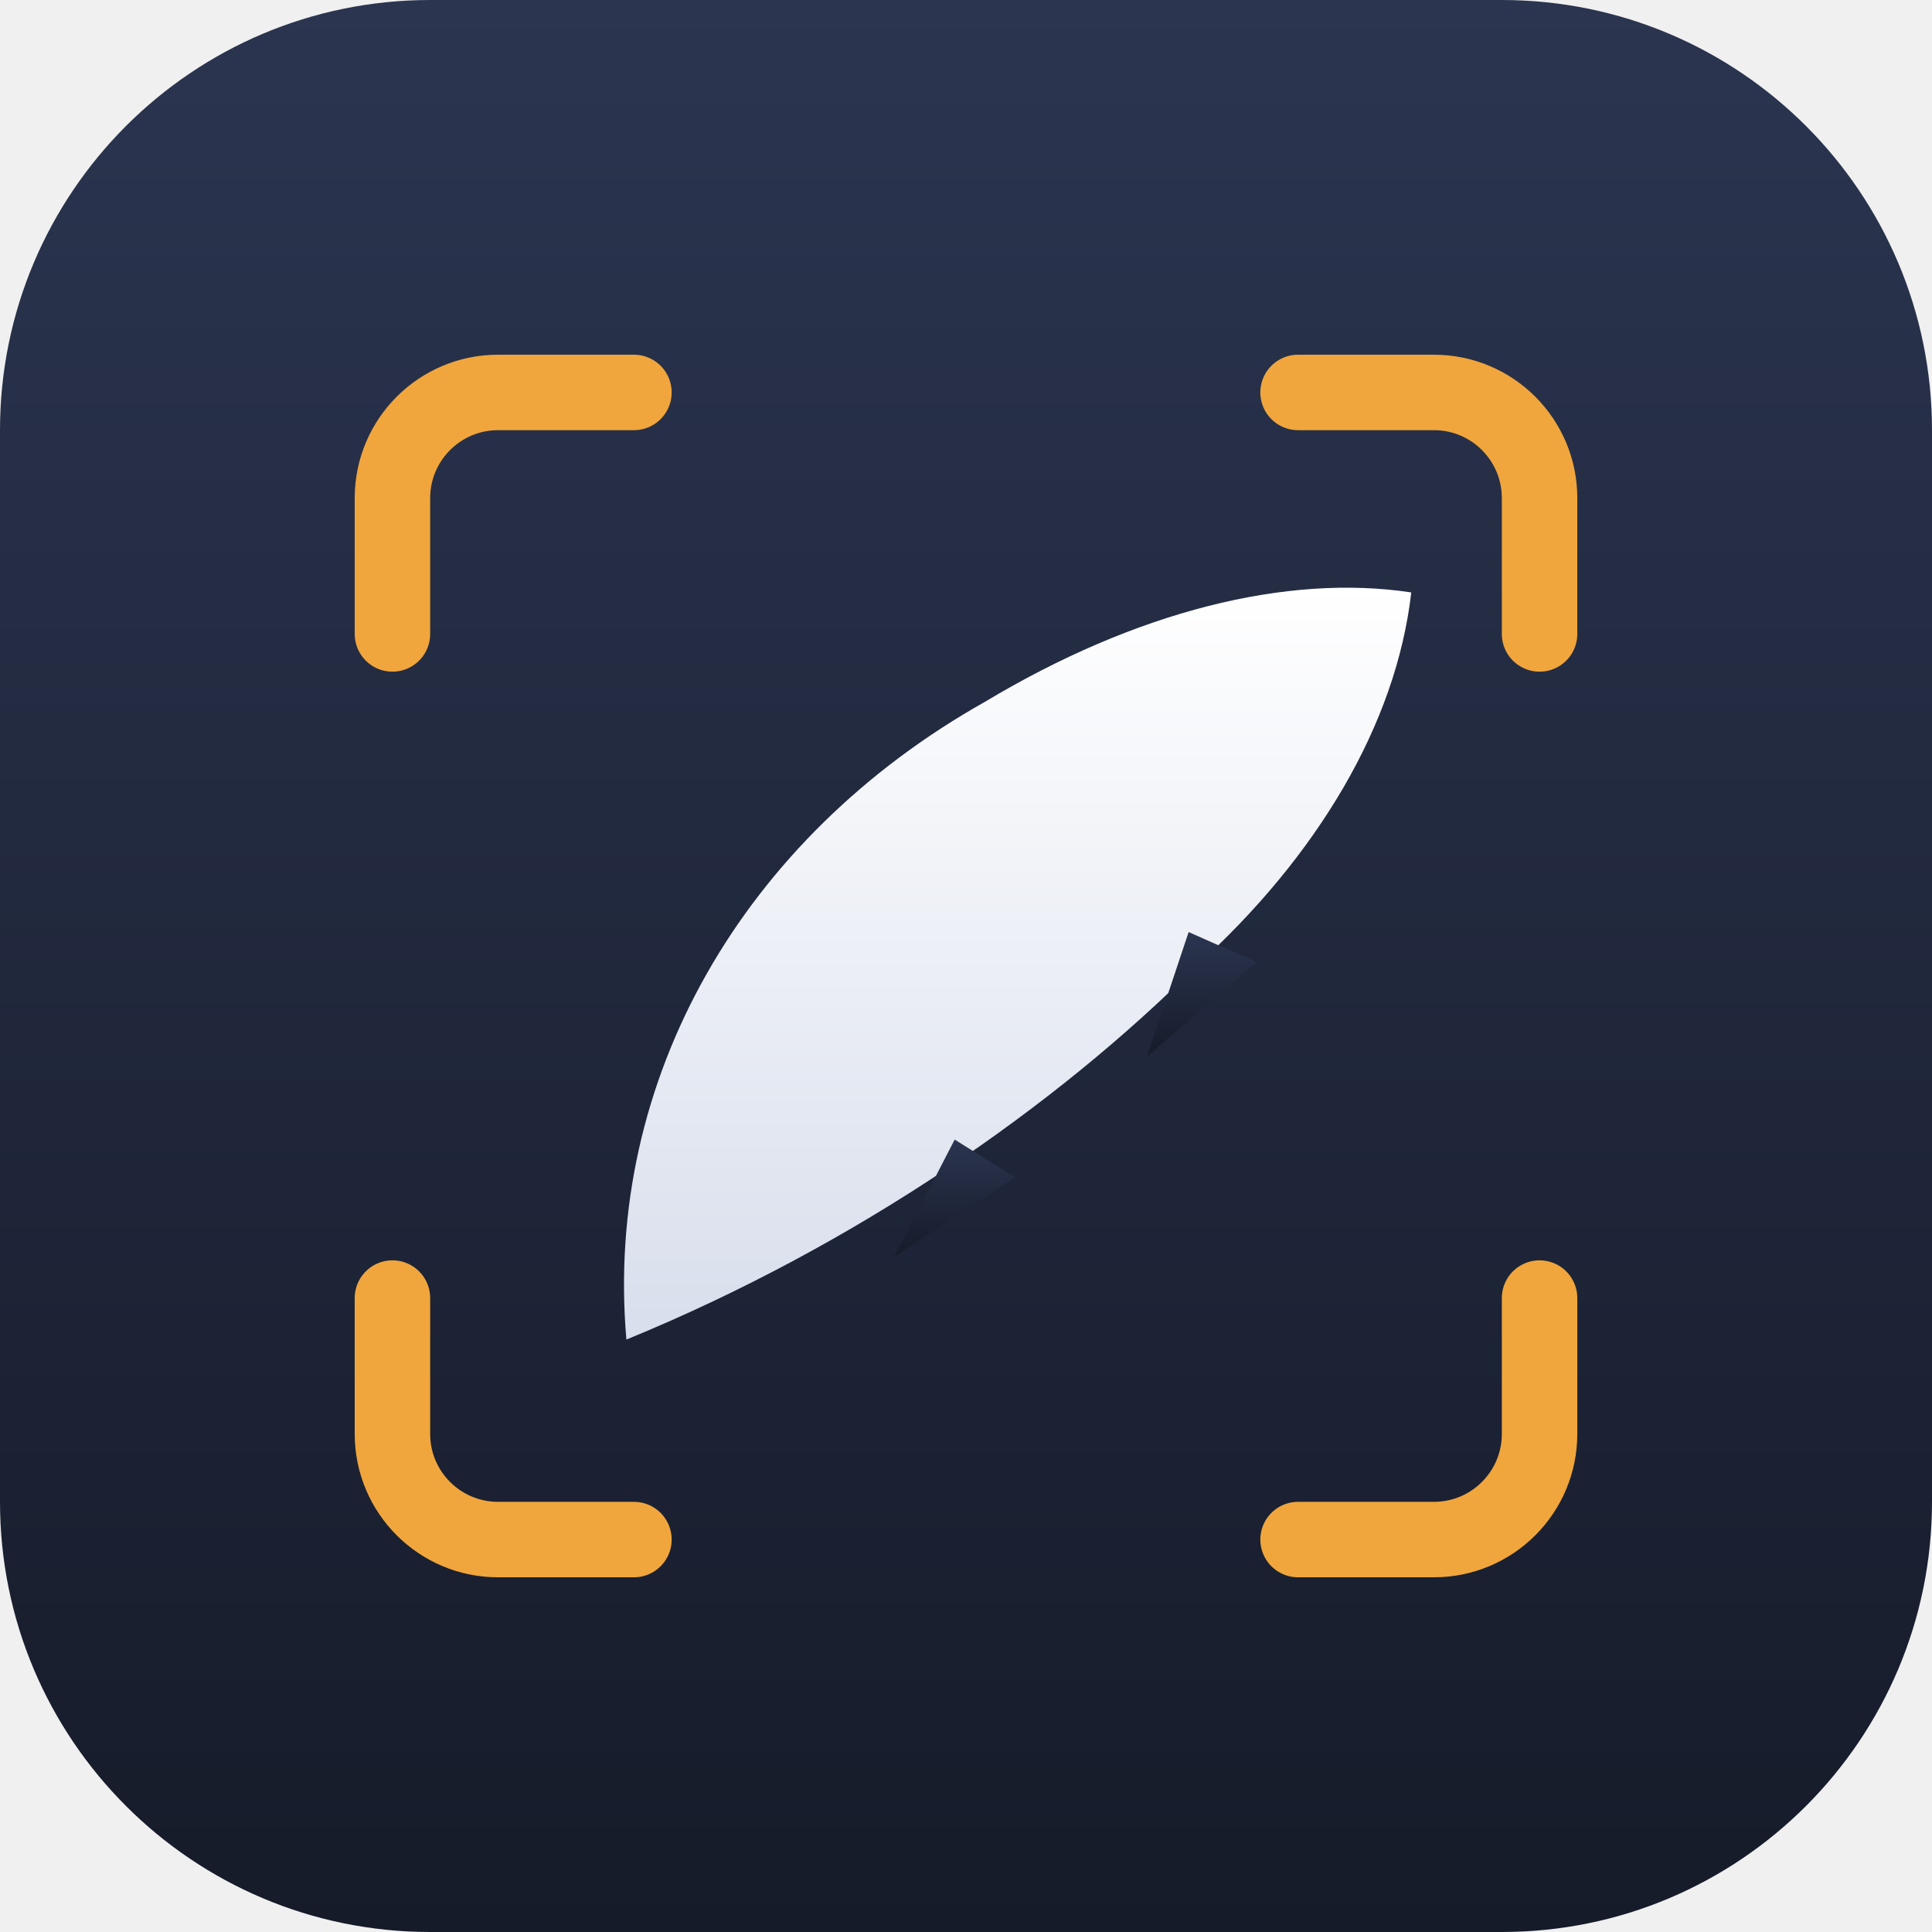
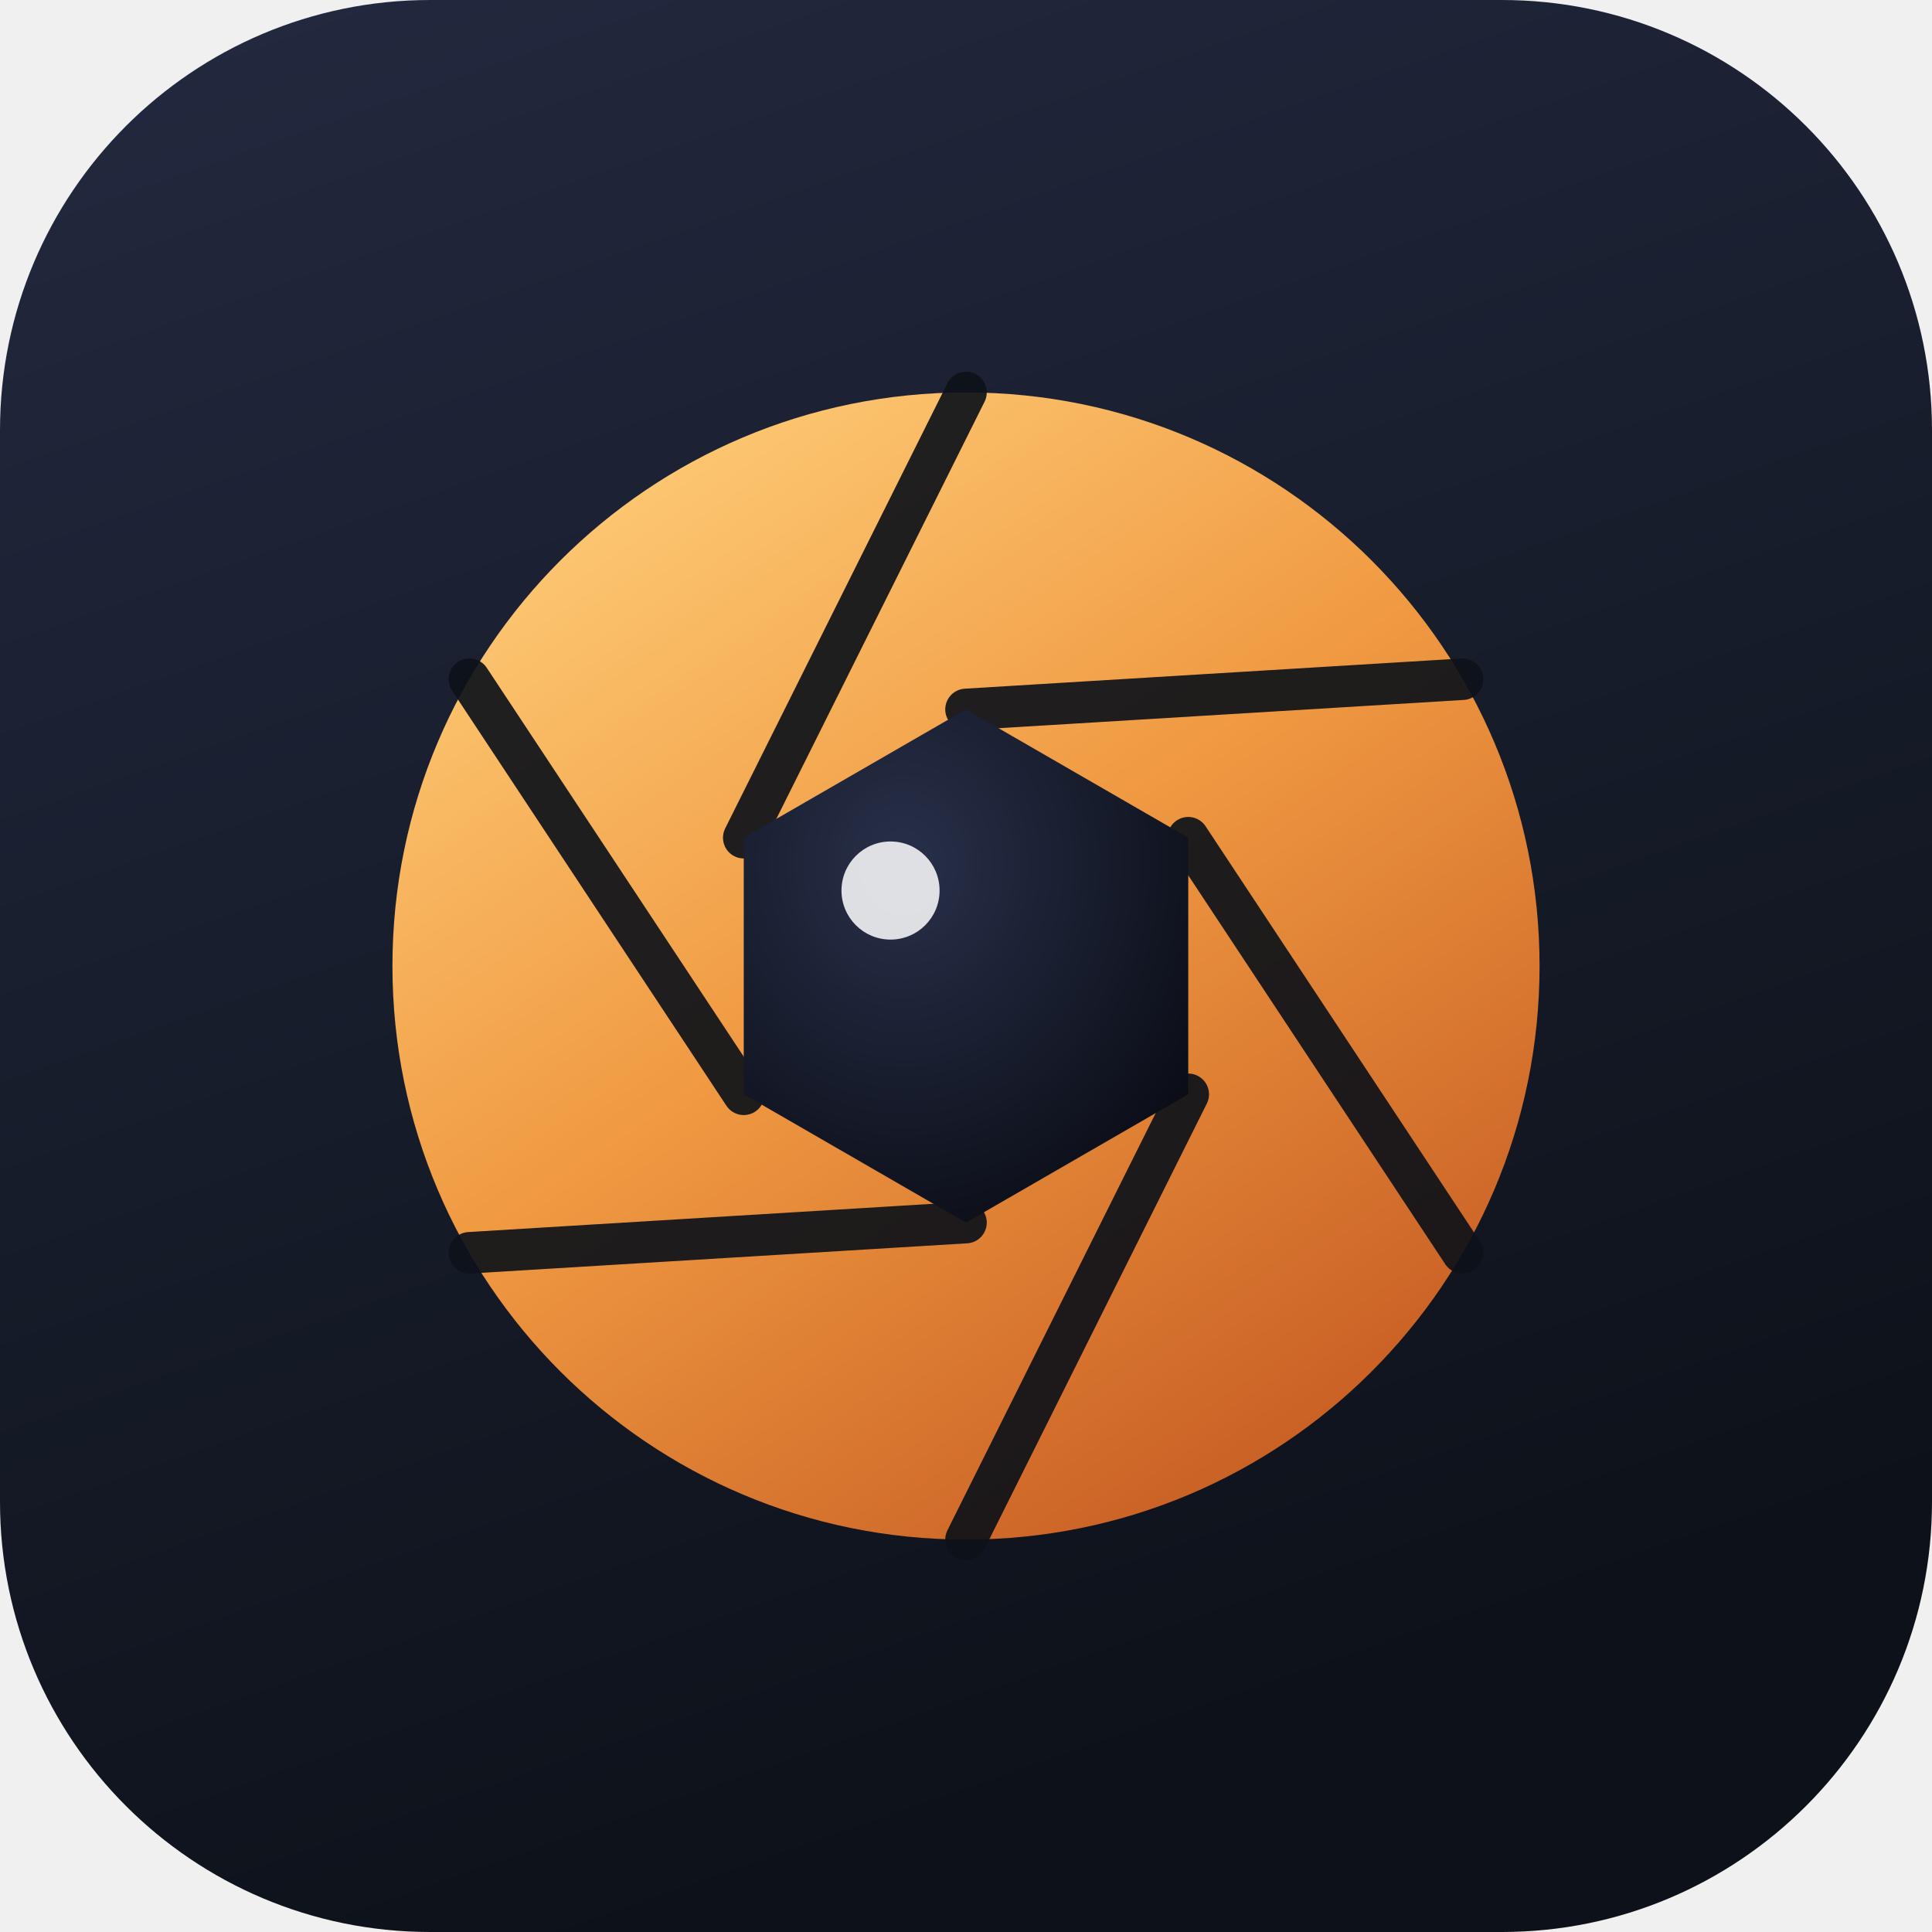
<svg xmlns="http://www.w3.org/2000/svg" viewBox="0 0 512 512" width="512" height="512" role="img" aria-label="Kestrel">
  <defs>
-     <linearGradient id="tile" x1="0" y1="0" x2="0" y2="1">
-       <stop offset="0" stop-color="#2B3550" />
-       <stop offset="1" stop-color="#161B29" />
+     <linearGradient id="tile" x1="0" y1="0" x2="0.35" y2="1">
+       <stop offset="0" stop-color="#232A40" />
+       <stop offset="1" stop-color="#0D1119" />
    </linearGradient>
-     <linearGradient id="plumage" x1="0.5" y1="0" x2="0.5" y2="1">
-       <stop offset="0" stop-color="#FFFFFF" />
-       <stop offset="1" stop-color="#D8DEEC" />
+     <linearGradient id="iris" x1="0.18" y1="0" x2="0.86" y2="1">
+       <stop offset="0" stop-color="#FFCE7A" />
+       <stop offset="0.45" stop-color="#F09A42" />
+       <stop offset="1" stop-color="#C2551F" />
+     </linearGradient>
+     <radialGradient id="pupil" cx="0.36" cy="0.3" r="0.9">
+       <stop offset="0" stop-color="#28304A" />
+       <stop offset="1" stop-color="#06080E" />
+     </radialGradient>
+     <linearGradient id="ridge" x1="0" y1="0" x2="0.6" y2="1">
+       <stop offset="0" stop-color="#7A3A14" />
+       <stop offset="1" stop-color="#4A2210" />
    </linearGradient>
  </defs>
  <rect width="512" height="512" rx="114" fill="url(#tile)" />
-   <g stroke="#F0A63C" stroke-width="20" stroke-linecap="round" stroke-linejoin="round" fill="none">
-     <path d="M104 168V132a28 28 0 0 1 28-28h36" />
-     <path d="M344 104h36a28 28 0 0 1 28 28v36" />
-     <path d="M408 344v36a28 28 0 0 1-28 28h-36" />
-     <path d="M168 408h-36a28 28 0 0 1-28-28v-36" />
-   </g>
-   <path fill="url(#plumage)" d="M166 355        C160 286 197 222 261 186        C301 162 341 152 374 157        C370 192 349 227 317 256        C280 293 227 330 166 355        Z" />
-   <g fill="url(#tile)">
-     <path d="M315 247 L333 255 L304 280 Z" />
-     <path d="M253 302 L269 312 L237 333 Z" />
+   <g>
+     <circle cx="256" cy="256" r="152" fill="url(#iris)" />
+     <g stroke="#0D1119" stroke-width="11" stroke-linecap="round" opacity="0.92" fill="none">
+       <path d="M256.0 188.0 L387.6 180.0" />
+       <path d="M314.9 222.0 L387.6 332.0" />
+       <path d="M314.9 290.0 L256.0 408.0" />
+       <path d="M256.0 324.0 L124.4 332.0" />
+       <path d="M197.1 290.0 L124.4 180.0" />
+       <path d="M197.1 222.0 L256.0 104.0" />
+     </g>
+     <path d="M256.0 188.0 L314.9 222.0 L314.9 290.0 L256.0 324.0 L197.1 290.0 L197.1 222.0 Z" fill="url(#pupil)" />
+     <circle cx="236" cy="236" r="13" fill="#FFFFFF" opacity="0.85" />
  </g>
</svg>
